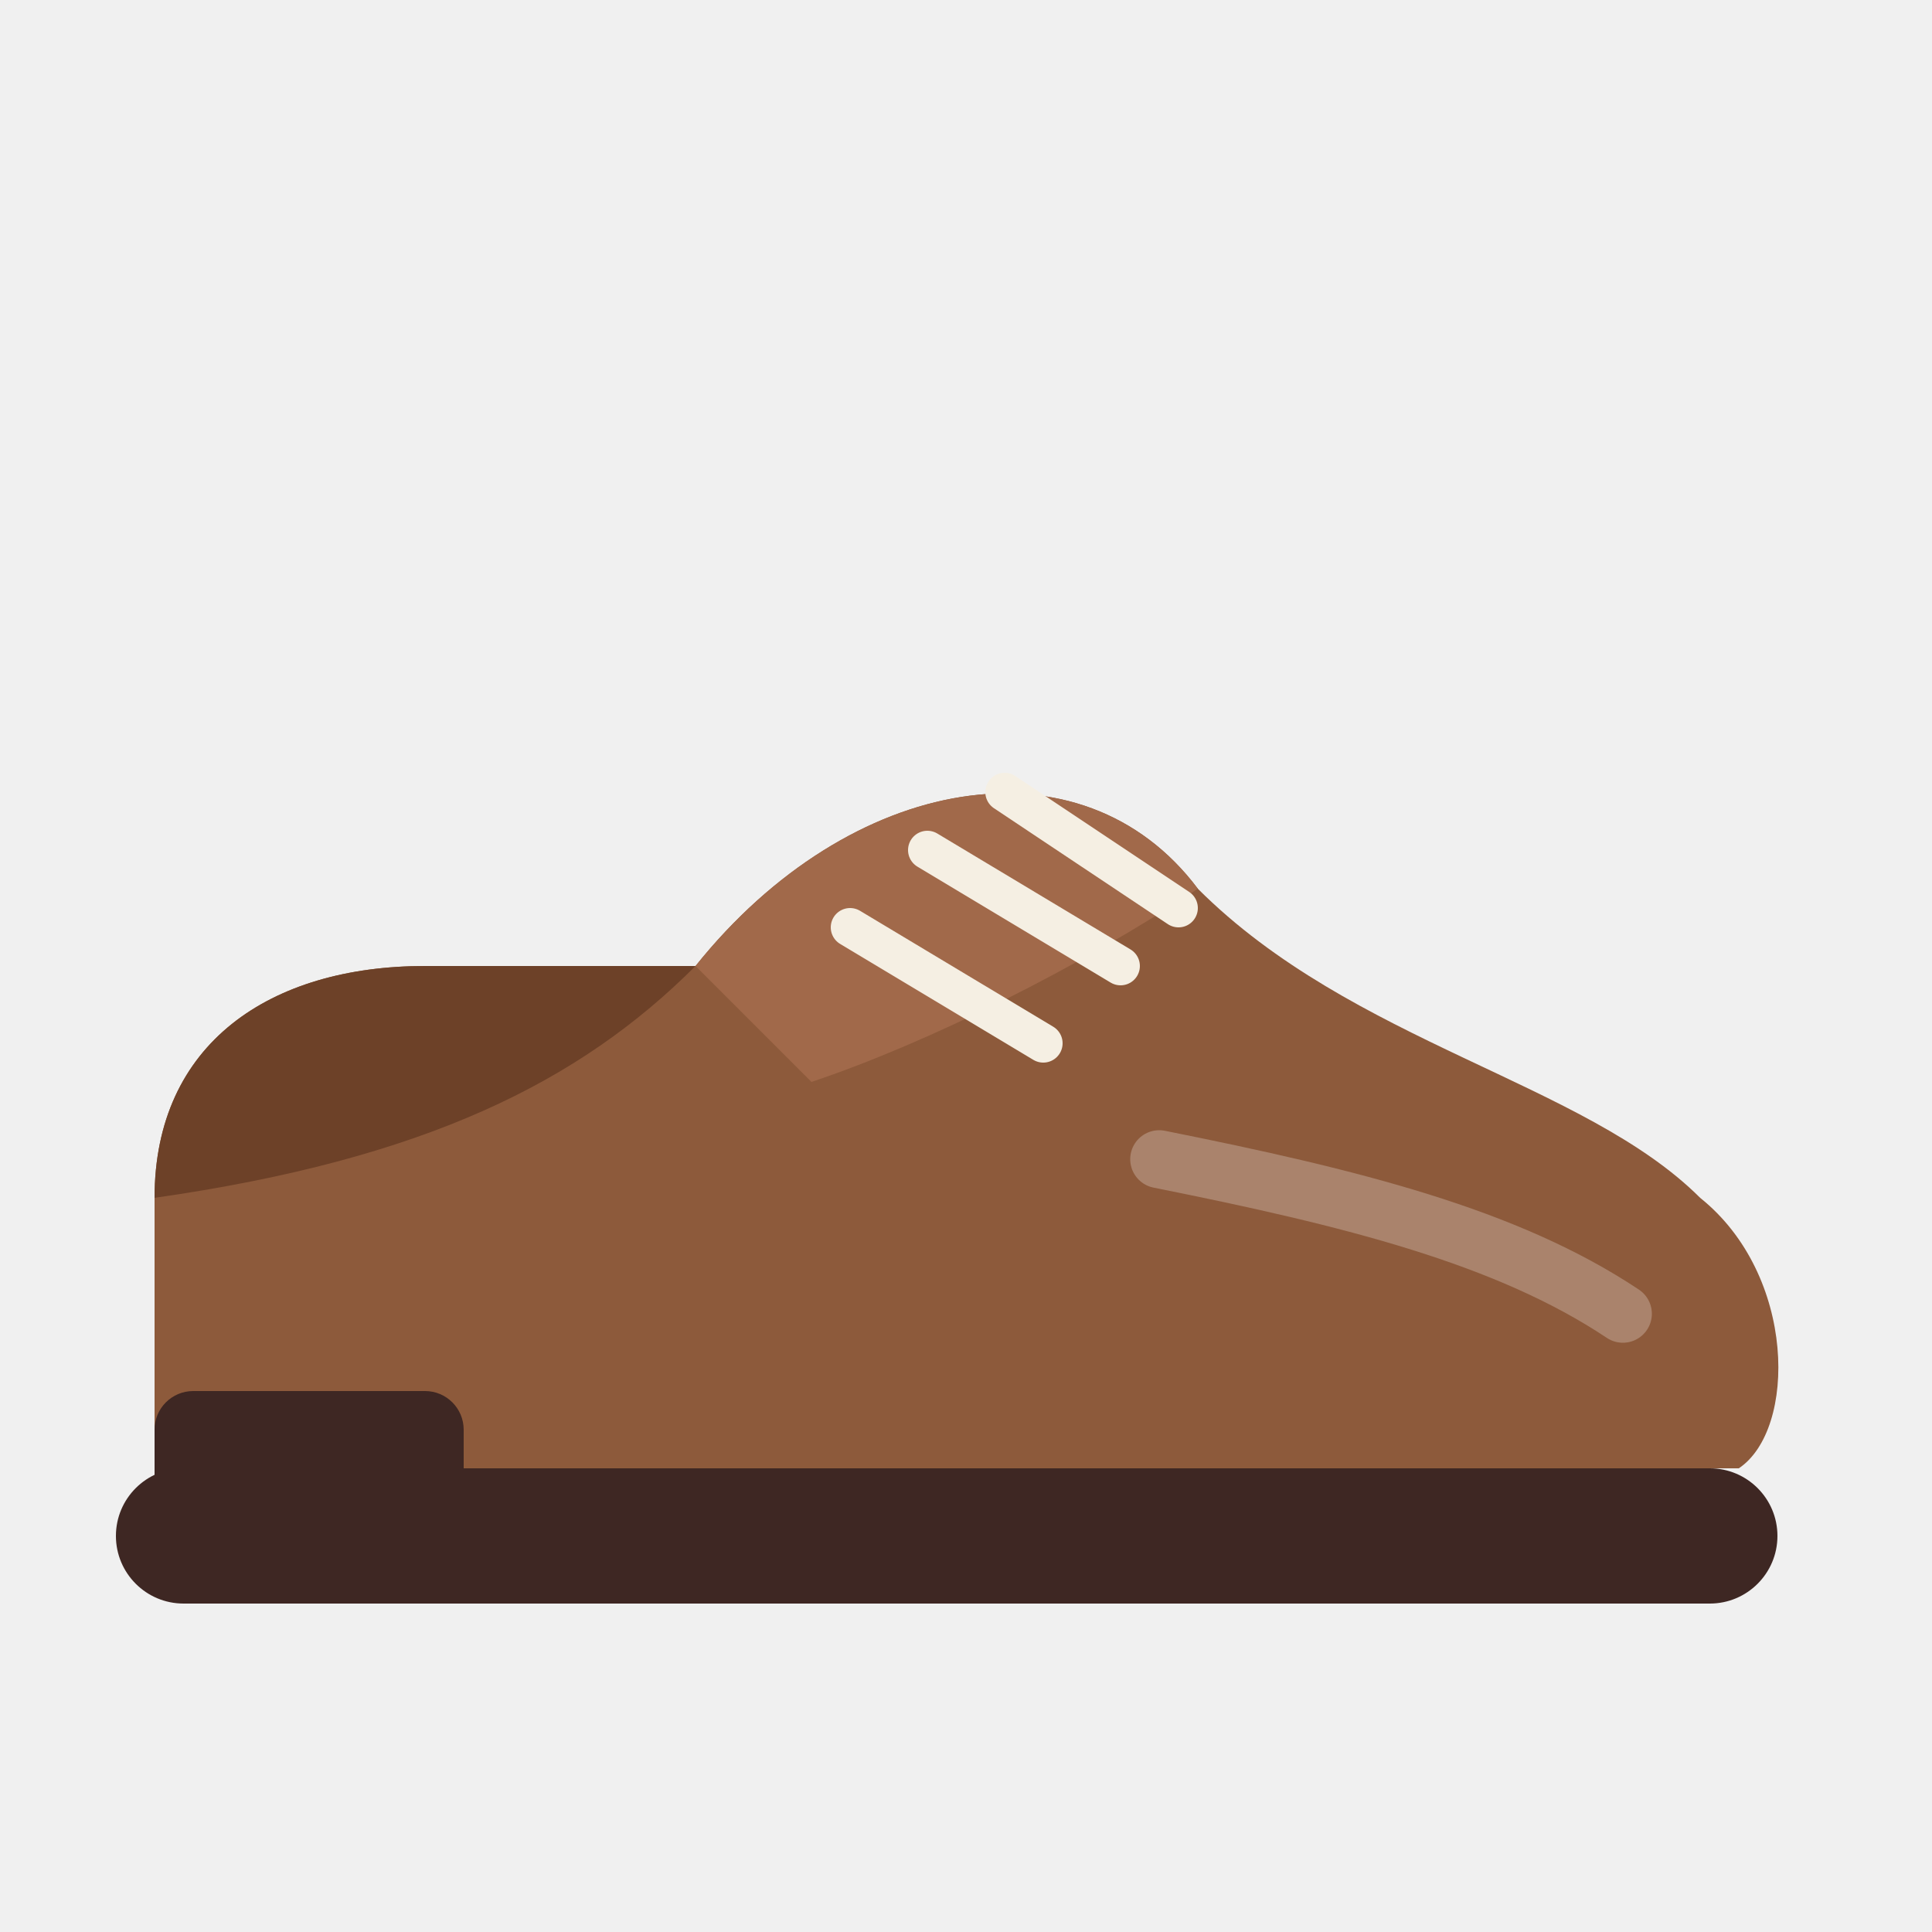
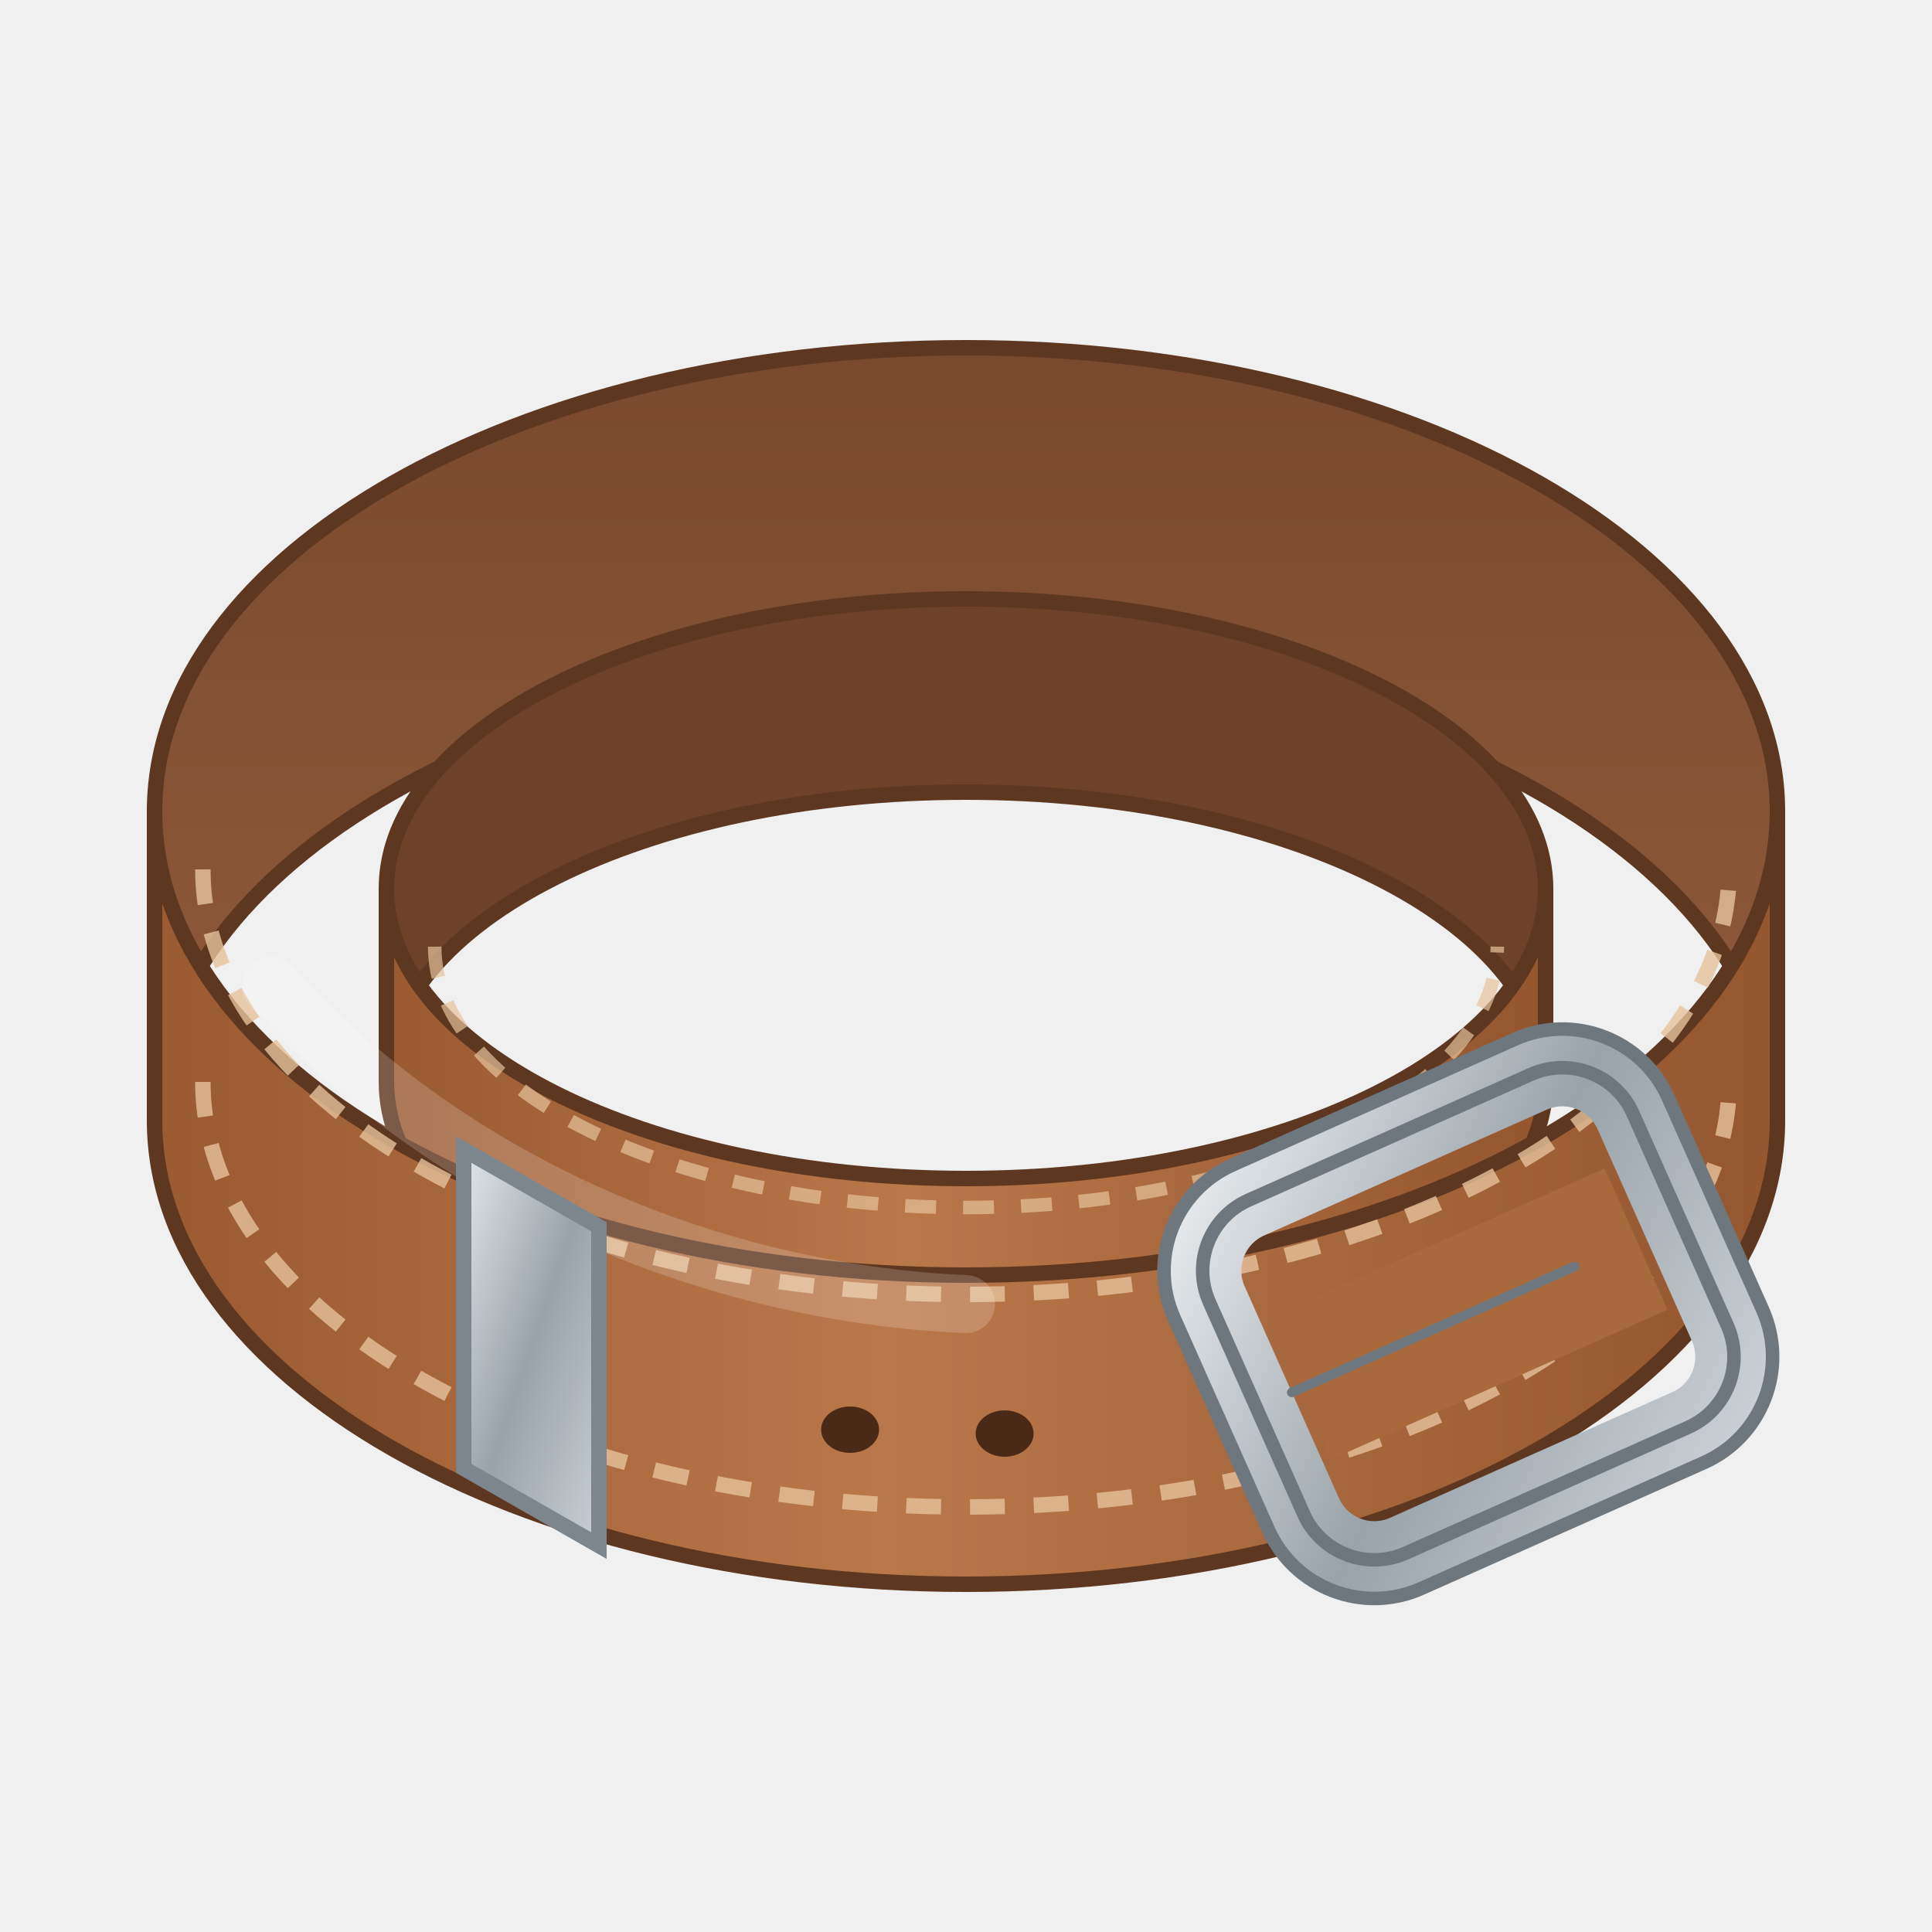
<svg xmlns="http://www.w3.org/2000/svg" viewBox="0 0 100 100">
-   <path d="M8 76V62C8 54 14 50 22 50H36C44 40 56 38 62 46C70 54 82 56 88 62C93 66 93 74 90 76Z" fill="#8D5A3B" />
-   <path d="M8 62C8 54 14 50 22 50H36C30 56 22 60 8 62Z" fill="#6D4128" />
-   <path d="M36 50C44 40 56 38 62 46C56 50 48 54 42 56Z" fill="#A1694A" />
-   <path d="M44 48L54 54M48 44L58 50M52 41L61 47" stroke="#F5EFE3" stroke-width="2" stroke-linecap="round" />
-   <rect x="6" y="76" width="86" height="7" rx="3.5" fill="#3E2723" />
-   <rect x="8" y="72" width="16" height="11" rx="2" fill="#3E2723" />
-   <path d="M60 60C70 62 78 64 84 68" stroke="#fff" stroke-opacity=".25" stroke-width="3" fill="none" stroke-linecap="round" />
+   <defs>
+     <linearGradient id="face" x1="0" y1="0" x2="1" y2="0">
+       <stop offset="0" stop-color="#9A5A32" />
+       <stop offset=".45" stop-color="#B9784A" />
+       <stop offset="1" stop-color="#94562F" />
+     </linearGradient>
+     <linearGradient id="back" x1="0" y1="0" x2="0" y2="1">
+       <stop offset="0" stop-color="#7A4A2E" />
+       <stop offset="1" stop-color="#8E5A3A" />
+     </linearGradient>
+     <linearGradient id="metal" x1="0" y1="0" x2="1" y2="1">
+       <stop offset="0" stop-color="#E3E7EA" />
+       <stop offset=".5" stop-color="#9AA3AA" />
+       <stop offset="1" stop-color="#C9CFD4" />
+     </linearGradient>
+   </defs>
+   <g transform="translate(0 4)">
+     <path d="M8 38A42 24 0 0 1 92 38L92 54A42 24 0 0 0 8 54Z" fill="url(#back)" stroke="#5E3720" stroke-width=".8" />
+     <path d="M20 42A30 15 0 0 1 80 42L80 52A30 15 0 0 0 20 52Z" fill="#6E4229" stroke="#5E3720" stroke-width=".8" />
+     <path d="M20 42A30 15 0 0 0 80 42L80 52A30 15 0 0 1 20 52Z" fill="url(#face)" stroke="#5E3720" stroke-width=".8" />
+     <path d="M22.5 45A27.5 13.5 0 0 0 77.5 45" stroke="#E6C29C" stroke-opacity=".7" stroke-width=".7" stroke-dasharray="1.6 1.4" fill="none" />
+     <path d="M8 38A42 24 0 0 0 92 38L92 54A42 24 0 0 1 8 54Z" fill="url(#face)" stroke="#5E3720" stroke-width=".8" />
+     <path d="M10.5 41A39.5 22 0 0 0 89.5 41" stroke="#E6C29C" stroke-opacity=".8" stroke-width=".8" stroke-dasharray="1.8 1.5" fill="none" />
+     <path d="M10.5 52A39.5 22 0 0 0 89.5 52" stroke="#E6C29C" stroke-opacity=".8" stroke-width=".8" stroke-dasharray="1.8 1.5" fill="none" />
+     <path d="M14 47C24 58 38 63 50 63.5" stroke="#fff" stroke-opacity=".18" stroke-width="3" fill="none" stroke-linecap="round" />
+     <g fill="#4A2A17">
+       <ellipse cx="44" cy="70" rx="1.5" ry="1.2" />
+       <ellipse cx="52" cy="70.2" rx="1.5" ry="1.2" />
+     </g>
+     <path d="M24 55.5L31 59.5L31 76L24 72Z" fill="url(#metal)" stroke="#7D868D" stroke-width=".8" />
+     <g transform="rotate(-24 76 64)">
+       <rect x="64" y="54" width="24" height="20" rx="4" fill="none" stroke="url(#metal)" stroke-width="4" />
+       <rect x="64" y="54" width="24" height="20" rx="4" fill="none" stroke="#6F777E" stroke-width=".7" />
+       <rect x="62" y="52" width="28" height="24" rx="6" fill="none" stroke="#6F777E" stroke-width=".7" />
+       <rect x="66.5" y="60" width="19" height="8" fill="#A86A3D" />
+       <path d="M66 64H82" stroke="url(#metal)" stroke-width="2.6" stroke-linecap="round" />
+       <path d="M66 64H82" stroke="#6F777E" stroke-width=".5" stroke-linecap="round" />
+     </g>
+   </g>
</svg>
